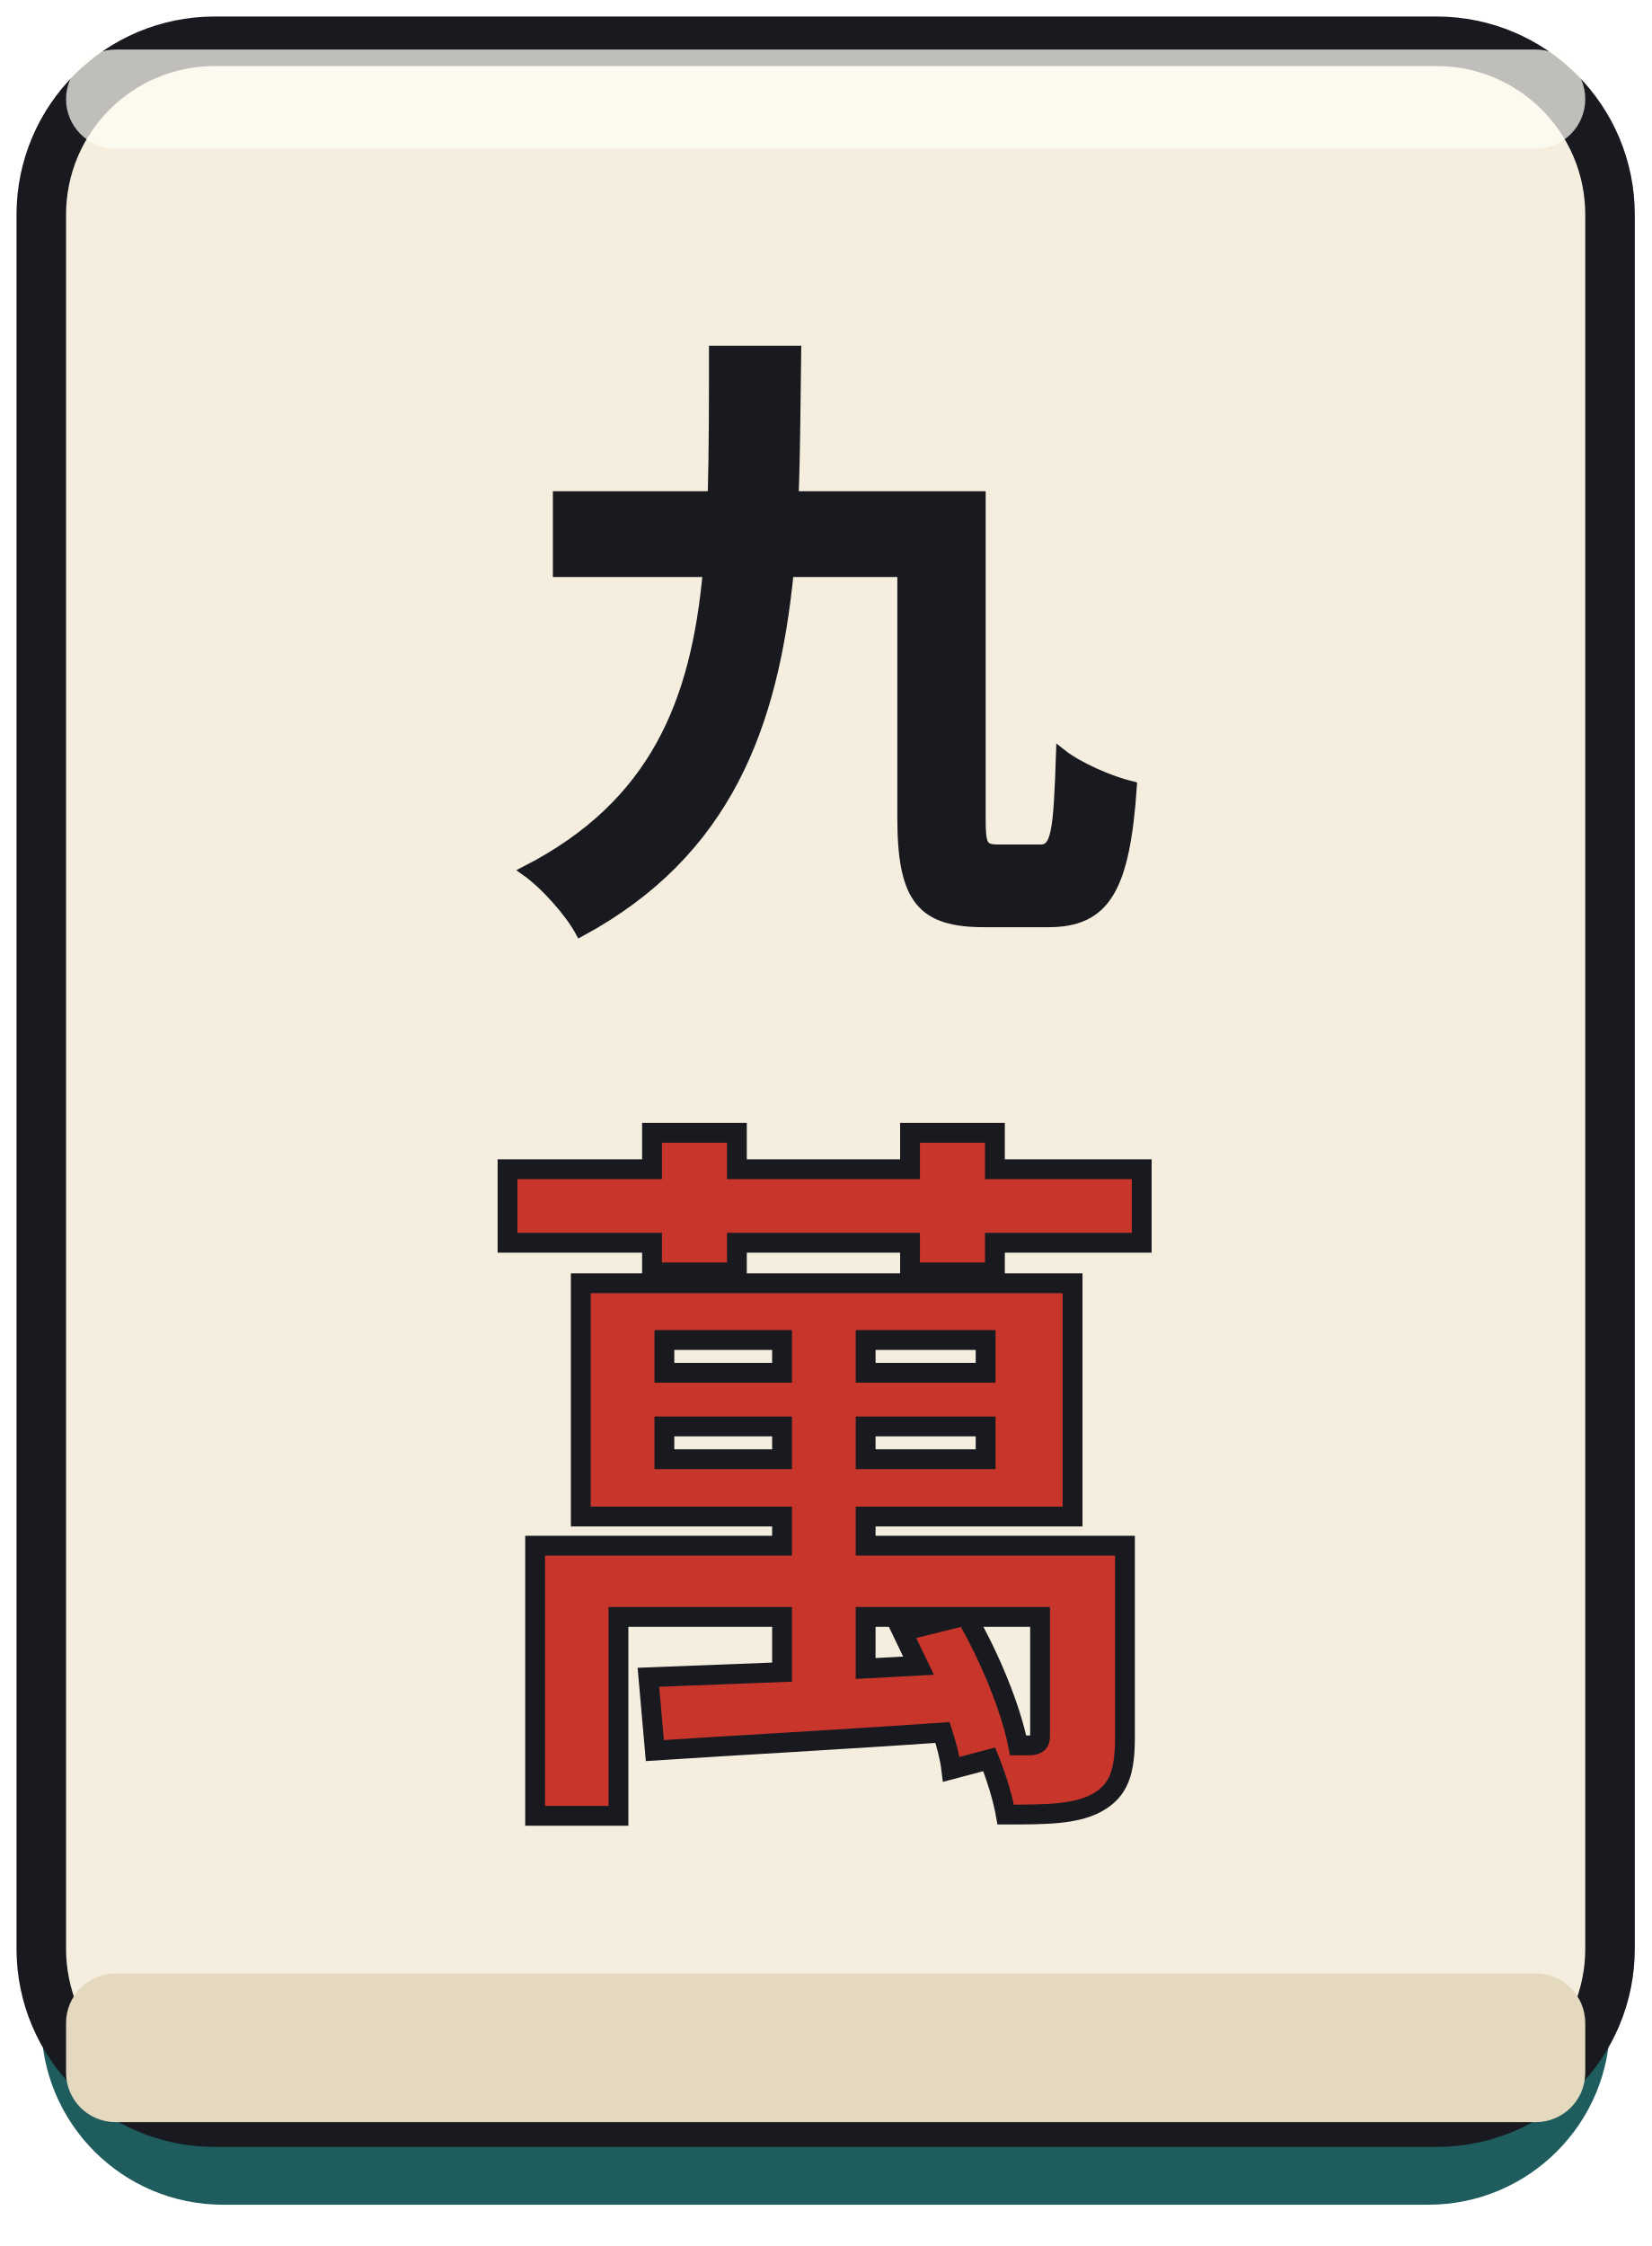
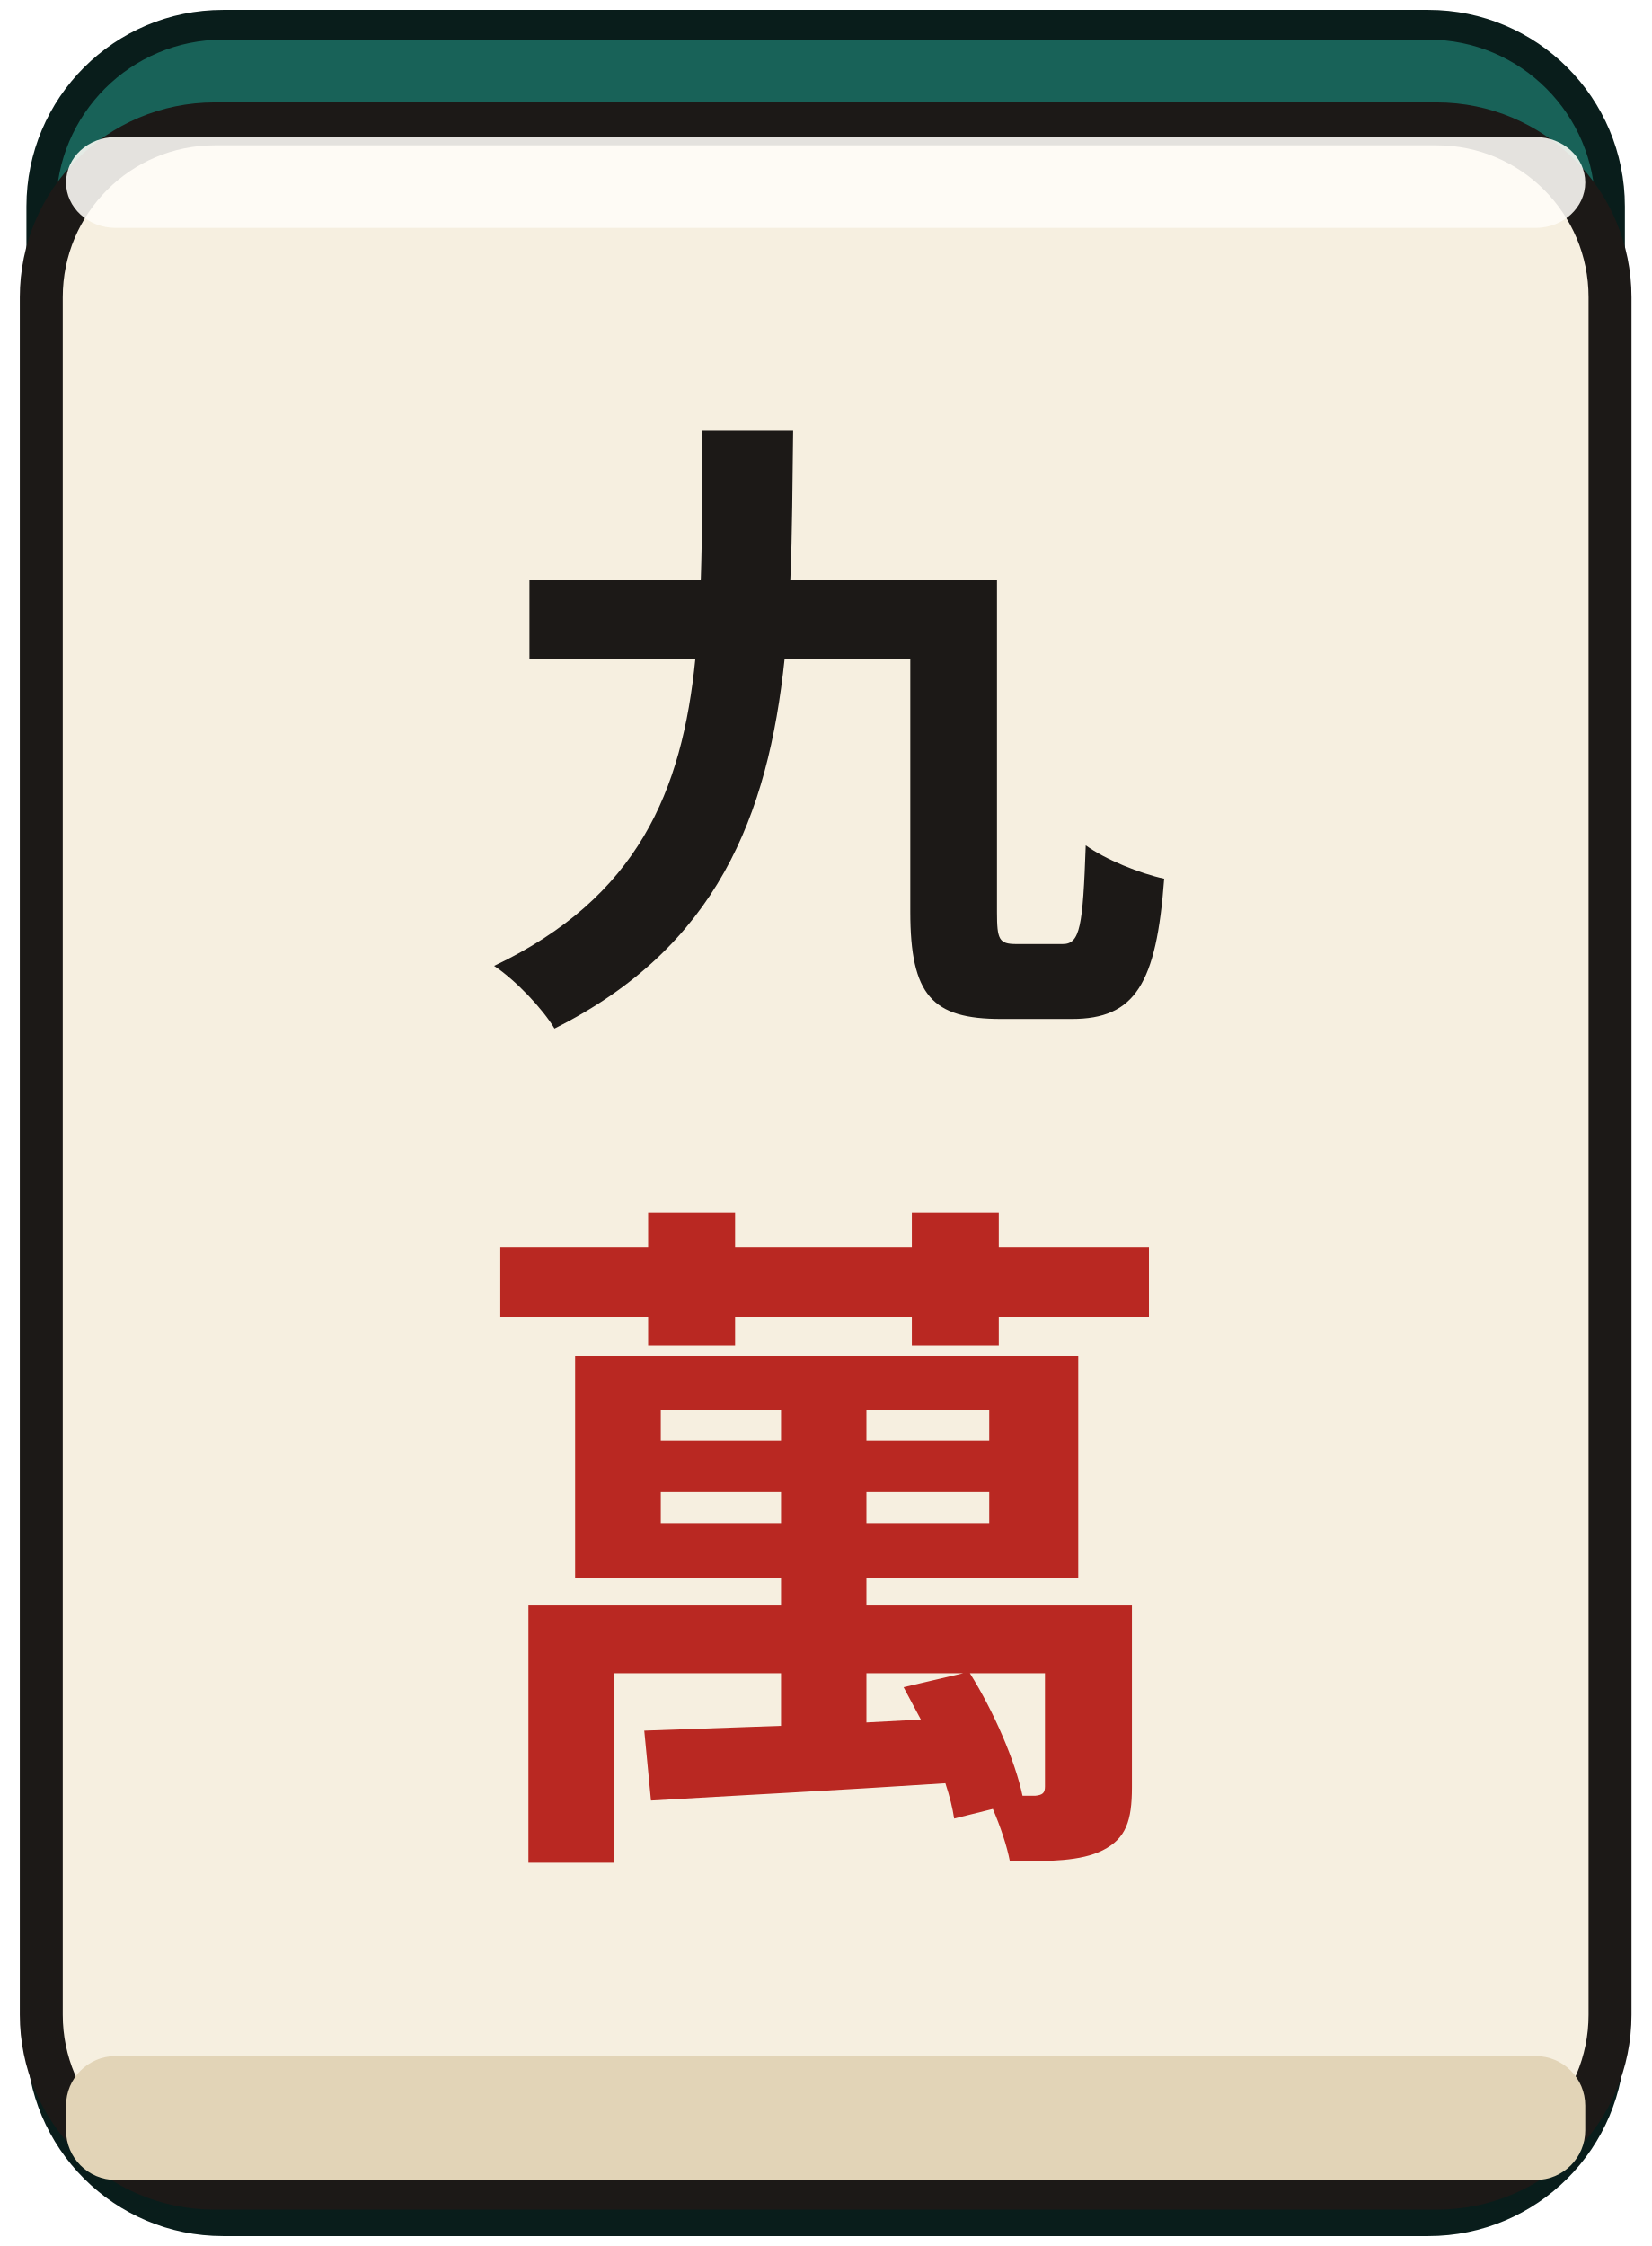
<svg xmlns="http://www.w3.org/2000/svg" viewBox="0 0 100 136">
-   <rect x="2.5" y="5.5" width="95" height="128" rx="11" fill="#1E5C5E" />
-   <rect x="2.5" y="2.5" width="95" height="126" rx="10.5" fill="#F5EEDF" stroke="#181A20" stroke-width="3" />
-   <rect x="4" y="3" width="92" height="6" rx="3" fill="#FFFDF5" opacity="0.72" />
-   <rect x="4" y="119.5" width="92" height="9" rx="3" fill="#E4D8BE" />
-   <g>
-     <text x="50" y="53" text-anchor="middle" font-family="'Songti SC','STSong','PingFang SC',serif" font-weight="900" font-size="38" fill="#181A20" stroke="#181A20" stroke-width="0.6">九</text>
-     <text x="50" y="106" text-anchor="middle" font-family="'Songti SC','STSong','PingFang SC',serif" font-weight="900" font-size="44" fill="#C7352B" stroke="#181A20" stroke-width="1.2">萬</text>
+   <rect x="2.5" y="1.5" width="95" height="133" rx="11" fill="#186258" stroke="#091D1B" stroke-width="1.8" />
+   <rect x="2.5" y="7.5" width="95" height="125" rx="10.5" fill="#F6EFE0" stroke="#1C1917" stroke-width="2.6" />
+   <rect x="4" y="8.3" width="92" height="5.5" rx="3" fill="#FFFDF8" opacity="0.88" />
+   <rect x="4" y="124.5" width="92" height="7.5" rx="3" fill="#E2D4B7" />
+   <g transform="translate(0 8.50) scale(1 0.9308)">
+     <g>
+       <text x="50" y="54" text-anchor="middle" font-family="'Kaiti SC','STKaiti','BiauKai','Songti SC',serif" font-weight="900" font-size="42" fill="#1C1917">九</text>
+       <text x="50" y="108" text-anchor="middle" font-family="'Kaiti SC','STKaiti','BiauKai','Songti SC',serif" font-weight="900" font-size="45" fill="#B92822">萬</text>
+     </g>
  </g>
</svg>
